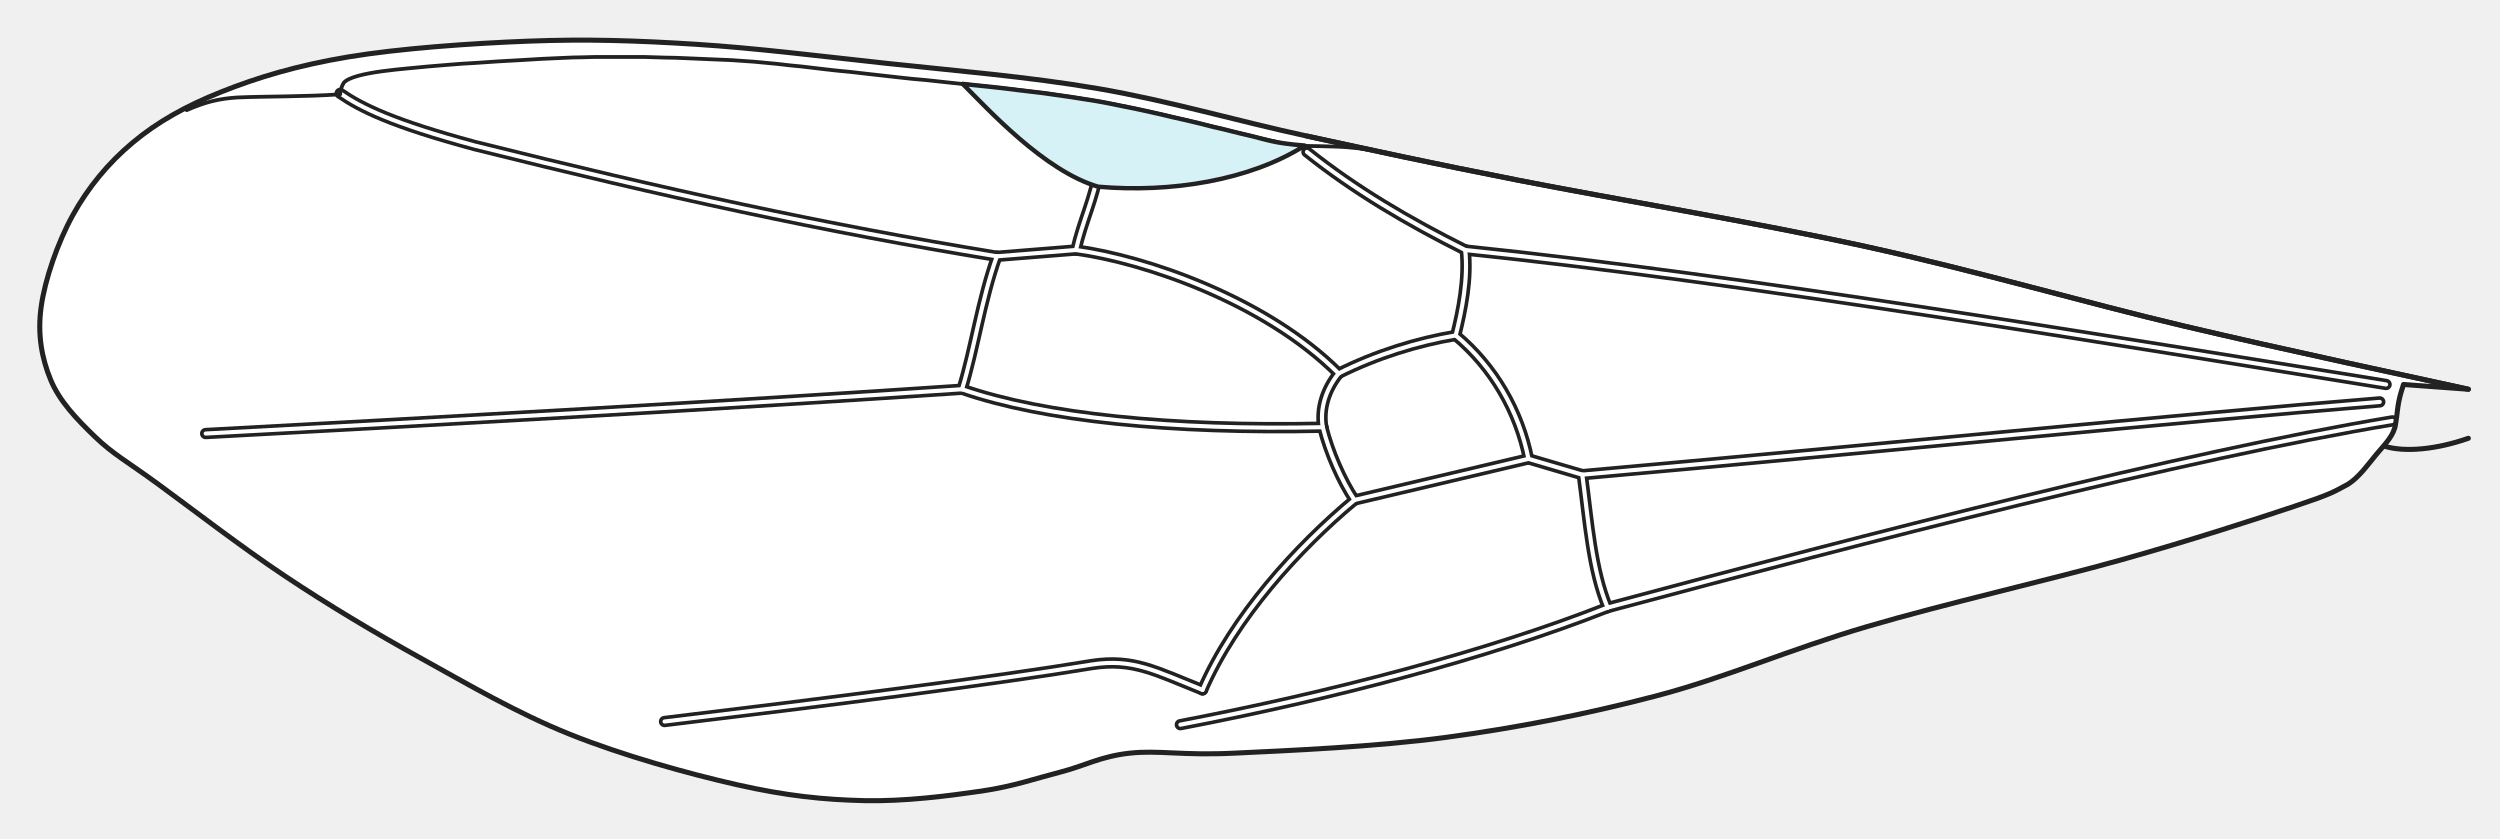
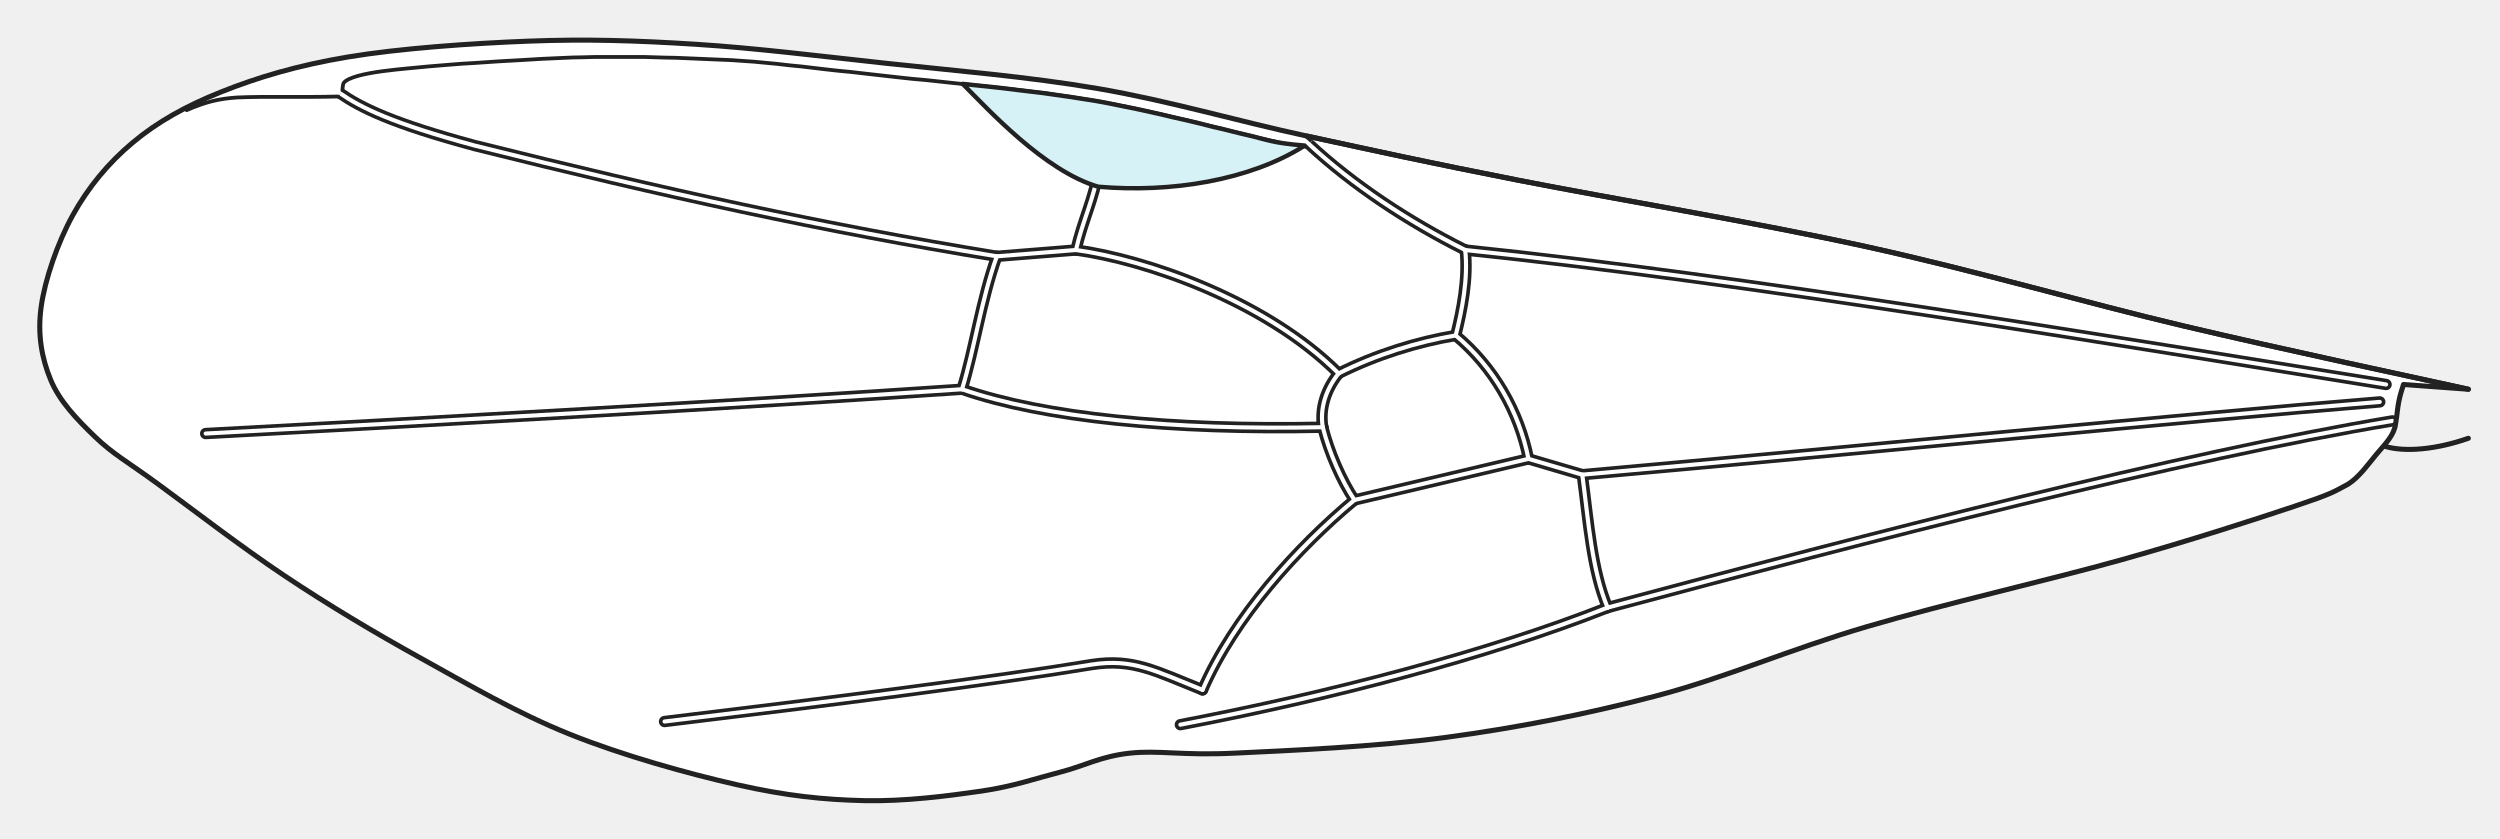
<svg xmlns="http://www.w3.org/2000/svg" viewBox="10 70 790 265" role="group" aria-label="Planche : aile antérieure de reine">
  <defs>
    <path id="aile-contour" d="M790 193 C775.0 189.7 731.7 180.5 700 173 C668.3 165.5 635.0 155.7 600 148 C565.0 140.3 519.5 132.8 490 127 C460.5 121.2 445.2 117.8 423 113 C400.8 108.2 379.2 101.8 357 98 C334.8 94.2 311.2 92.3 290 90 C268.8 87.7 248.8 85.2 230 84 C211.2 82.8 195.3 82.3 177 83 C158.7 83.7 136.2 85.3 120 88 C103.8 90.7 91.3 94.5 80 99 C68.7 103.5 59.8 108.5 52 115 C44.2 121.5 37.8 129.3 33 138 C28.2 146.7 24.2 158.3 23 167 C21.8 175.7 23.2 183.2 26 190 C28.8 196.8 34.3 202.5 40 208 C45.7 213.5 50.0 215.7 60 223 C70.0 230.3 86.2 242.8 100 252 C113.8 261.2 128.0 269.7 143 278 C158.0 286.3 173.3 295.3 190 302 C206.7 308.7 227.5 314.5 243 318 C258.5 321.5 270.2 322.7 283 323 C295.8 323.3 309.7 321.5 320 320 C330.3 318.5 337.2 316.0 345 314 C352.8 312.0 357.8 309.0 367 308 C376.2 307.0 383.3 308.8 400 308 C416.7 307.2 444.8 306.0 467 303 C489.2 300.0 510.8 295.8 533 290 C555.2 284.2 575.5 275.2 600 268 C624.5 260.8 657.5 253.3 680 247 C702.5 240.7 723.0 234.0 735 230 C747.0 226.0 747.3 225.5 752 223 C755.5 220.8 758.5 216.5 761 213.5 C764 210 766.5 207.5 767 204 C767.5 201 767.6 199 768 197 C768.4 195 769 193 769.5 191.5 Z" />
    <clipPath id="aile-clip">
      <use href="#aile-contour" />
    </clipPath>
  </defs>
  <use href="#aile-contour" fill="#ffffff" pointer-events="none" />
  <g clip-path="url(#aile-clip)">
-     <path data-part="costale" style="fill:#ffffff;stroke:none" d="M423 117 C438 130 455 140 473 149 C560 158 680 178 764 191.5 L820 191.5 L820 0 L423 0 Z" />
+     <path data-part="costale" style="fill:#ffffff;stroke:none" d="M415.6 106.6 L424.4 114.6 L423.6 115.5 C437.6 128.5 455 140 473 149 C560 158 680 178 764 191.5 L820 191.5 L820 0 L415.6 0 Z" />
    <path data-part="marginale" style="fill:#ffffff;stroke:none" d="M117.5 99.5 C117.6 98.4 118 97.2 118.6 96.2 C121.5 92.6 139.3 91.7 145.3 91.0 C145.2 91.0 148.2 90.7 151.1 90.5 C154.1 90.3 157.1 90.0 160.0 89.9 C163.0 89.7 165.9 89.5 168.8 89.4 C171.7 89.2 174.5 89.0 177.2 88.8 C179.9 88.7 182.6 88.5 185.2 88.4 C187.8 88.3 190.4 88.2 193.0 88.1 C195.6 88.1 198.1 88.0 200.6 88.0 C203.2 88.0 205.7 88.0 208.3 88.0 C210.9 88.0 213.5 88.0 216.1 88.1 C218.8 88.1 221.4 88.2 224.2 88.3 C226.9 88.4 229.7 88.5 232.5 88.6 C235.3 88.7 238.2 88.9 241.1 89.0 C244.0 89.2 246.9 89.4 249.8 89.6 C252.8 89.9 255.7 90.2 258.7 90.5 C261.7 90.9 264.7 91.2 267.8 91.5 C270.8 91.9 273.9 92.2 277.0 92.6 C280.1 92.9 283.2 93.3 286.4 93.6 C289.6 94.0 292.8 94.3 296.0 94.7 C299.3 95.0 302.8 95.4 305.9 95.7 C308.9 96.0 312.9 96.4 314.2 96.5 C322.2 104.5 340 124 357 129 C354 134 352 140 350 149 L325 151 C270 142 220 131 160 116 C134 109 124 104 117.5 99.5 Z" />
-     <path data-part="submarginale-1" style="fill:#ffffff;stroke:none" d="M357 129 C380 131 405 127 423 117 L423 118 C438 130 455 140 473 149 C474 158 472 168 470 176 C458 178 445 182 433 188 C410 165 372 152 350 149 C352 140 354 134 357 129 Z" />
+     <path data-part="submarginale-1" style="fill:#ffffff;stroke:none" d="M357 129 C380 131 405 127 423 117 L423.6 115.5 C437.6 128.5 455 140 473 149 C474 158 472 168 470 176 C458 178 445 182 433 188 C410 165 372 152 350 149 C352 140 354 134 357 129 Z" />
    <path data-part="submarginale-2" style="fill:#ffffff;stroke:none" d="M325 151 L350 149 C372 152 410 165 433 188 C429 193 427 199 428 205 C380 206 340 202 314 193 C318 180 320 165 325 151 Z" />
    <path data-part="submarginale-3" style="fill:#ffffff;stroke:none" d="M117.5 99.5 C124 104 134 109 160 116 C220 131 270 142 325 151 C320 165 318 180 314 193 C240 198 150 203 75 207 L0 207 L0 99.5 Z" />
    <path data-part="discoidale" style="fill:#ffffff;stroke:none" d="M433 188 C445 182 458 178 470 176 C482 186 490 200 493 215 L438 228 C434 222 430 213 428 205 C427 199 429 193 433 188 Z" />
    <path data-part="basale" style="fill:#ffffff;stroke:none" d="M473 149 C560 158 680 178 764 191.5 L820 191.5 L820 197 L762 197 C700 202 600 212 510 220 L493 215 C490 200 482 186 470 176 C472 168 474 158 473 149 Z" />
    <path data-part="subbasale" style="fill:#ffffff;stroke:none" d="M510 220 C600 212 700 202 762 197 L820 197 L820 203 L766 203 C700 214 600 240 518 262 C513 250 512 235 510 220 Z" />
    <path data-part="subdiscoidale-1" style="fill:#ffffff;stroke:none" d="M438 228 L493 215 L510 220 C512 235 513 250 518 262 C480 277 430 290 383 299 L390 288 C400 265 420 243 438 228 Z" />
    <path data-part="subdiscoidale-2" style="fill:#ffffff;stroke:none" d="M75 207 C150 203 240 198 314 193 C340 202 380 206 428 205 C430 213 434 222 438 228 C420 243 400 265 390 288 C375 282 368 278 355 280 C325 285 270 292 220 298 L150 340 L0 340 L0 207 Z" />
  </g>
  <g clip-path="url(#aile-clip)" stroke-linecap="round" stroke-linejoin="round">
    <g pointer-events="none" fill="none" stroke="#222" stroke-width="3.6">
      <path d="M473 149 C560 158 680 178 764 191.5" />
-       <path d="M423 118 C438 130 455 140 473 149" />
+       <path stroke-linecap="butt" d="M423.6 115.5 C437.6 128.5 455 140 473 149" />
      <path d="M473 149 C474 158 472 168 470 176" />
      <path d="M433 188 C445 182 458 178 470 176" />
      <path d="M350 149 C372 152 410 165 433 188" />
-       <path d="M117.5 99.5 C124 104 134 109 160 116 C220 131 270 142 325 151" />
+       <path stroke-linecap="butt" d="M117.5 99.5 C124 104 134 109 160 116 C220 131 270 142 325 151" />
      <path d="M325 151 L350 149" />
      <path d="M357 124 C356 132 352 140 350 149" />
      <path d="M325 151 C320 165 318 180 314 193" />
      <path d="M470 176 C482 186 490 200 493 215" />
      <path d="M433 188 C429 193 427 199 428 205" />
      <path d="M314 193 C340 202 380 206 428 205" />
      <path d="M75 207 C150 203 240 198 314 193" />
      <path d="M428 205 C430 213 434 222 438 228" />
      <path d="M510 220 C600 212 700 202 762 197" />
      <path d="M493 215 L510 220" />
      <path d="M438 228 L493 215" />
      <path d="M438 228 C420 243 400 265 390 288" />
      <path d="M220 298 C270 292 325 285 355 280 C368 278 375 282 390 288" />
      <path d="M510 220 C512 235 513 250 518 262" />
      <path d="M518 262 C600 240 700 214 766 203" />
      <path d="M383 299 C430 290 480 277 518 262" />
    </g>
    <path data-part="sous-costale" class="nerv nerv-core" style="fill:none;stroke:#ffffff;stroke-width:1.3" d="M473 149 C560 158 680 178 764 191.5" />
-     <path data-part="radius" class="nerv nerv-core" style="fill:none;stroke:#ffffff;stroke-width:1.3" d="M423 118 C438 130 455 140 473 149" />
+     <path data-part="radius" class="nerv nerv-core" style="fill:none;stroke:#ffffff;stroke-width:1.3;stroke-linecap:butt" d="M423.2 115.1 L423.6 115.5 C437.6 128.5 455 140 473 149" />
    <path data-part="secteur-radial" class="nerv nerv-core" style="fill:none;stroke:#ffffff;stroke-width:1.3" d="M473 149 C474 158 472 168 470 176" />
    <path data-part="rs-plus-m" class="nerv nerv-core" style="fill:none;stroke:#ffffff;stroke-width:1.3" d="M433 188 C445 182 458 178 470 176" />
    <path data-part="rs-2-3" class="nerv nerv-core" style="fill:none;stroke:#ffffff;stroke-width:1.3" d="M350 149 C372 152 410 165 433 188" />
-     <path data-part="rs-4-5" class="nerv nerv-core" style="fill:none;stroke:#ffffff;stroke-width:1.3" d="M117.5 99.5 C124 104 134 109 160 116 C220 131 270 142 325 151" />
+     <path data-part="rs-4-5" class="nerv nerv-core" style="fill:none;stroke:#ffffff;stroke-width:1.3;stroke-linecap:butt" d="M117.5 99.5 C124 104 134 109 160 116 C220 131 270 142 325 151" />
    <path data-part="rs-4-5" class="nerv nerv-core" style="fill:none;stroke:#ffffff;stroke-width:1.3" d="M325 151 L350 149" />
    <path data-part="2r-rs" class="nerv nerv-core" style="fill:none;stroke:#ffffff;stroke-width:1.3" d="M357 124 C356 132 352 140 350 149" />
    <path data-part="rs-m" class="nerv nerv-core" style="fill:none;stroke:#ffffff;stroke-width:1.3" d="M325 151 C320 165 318 180 314 193" />
    <path data-part="media-1" class="nerv nerv-core" style="fill:none;stroke:#ffffff;stroke-width:1.3" d="M470 176 C482 186 490 200 493 215" />
    <path data-part="media-2" class="nerv nerv-core" style="fill:none;stroke:#ffffff;stroke-width:1.3" d="M433 188 C429 193 427 199 428 205" />
    <path data-part="media-3" class="nerv nerv-core" style="fill:none;stroke:#ffffff;stroke-width:1.3" d="M314 193 C340 202 380 206 428 205" />
    <path data-part="media-4" class="nerv nerv-core" style="fill:none;stroke:#ffffff;stroke-width:1.3" d="M75 207 C150 203 240 198 314 193" />
    <path data-part="m-cu" class="nerv nerv-core" style="fill:none;stroke:#ffffff;stroke-width:1.3" d="M428 205 C430 213 434 222 438 228" />
    <path data-part="m-plus-cu" class="nerv nerv-core" style="fill:none;stroke:#ffffff;stroke-width:1.3" d="M510 220 C600 212 700 202 762 197" />
    <path data-part="m-plus-cu" class="nerv nerv-core" style="fill:none;stroke:#ffffff;stroke-width:1.3" d="M493 215 L510 220" />
    <path data-part="cubitus-1" class="nerv nerv-core" style="fill:none;stroke:#ffffff;stroke-width:1.3" d="M438 228 L493 215" />
    <path data-part="cubitus-2" class="nerv nerv-core" style="fill:none;stroke:#ffffff;stroke-width:1.3" d="M438 228 C420 243 400 265 390 288" />
    <path data-part="cubitus-3" class="nerv nerv-core" style="fill:none;stroke:#ffffff;stroke-width:1.3" d="M220 298 C270 292 325 285 355 280 C368 278 375 282 390 288" />
    <path data-part="cu-a" class="nerv nerv-core" style="fill:none;stroke:#ffffff;stroke-width:1.3" d="M510 220 C512 235 513 250 518 262" />
    <path data-part="anale-1" class="nerv nerv-core" style="fill:none;stroke:#ffffff;stroke-width:1.3" d="M518 262 C600 240 700 214 766 203" />
    <path data-part="anale-2" class="nerv nerv-core" style="fill:none;stroke:#ffffff;stroke-width:1.3" d="M383 299 C430 290 480 277 518 262" />
  </g>
-   <path data-part="radius" class="nerv nerv-halo" clip-path="url(#aile-clip)" style="fill:none;stroke:transparent;stroke-width:5;stroke-linecap:round" d="M458.5 120.6 C457.2 120.3 453.2 119.5 450.7 119.0 C448.1 118.4 445.7 117.8 443.2 117.4 C440.6 117.0 438.1 116.7 435.5 116.5 C432.9 116.3 430.2 116.3 427.4 116.2 C424.6 116.1 421.7 116.2 418.9 115.9 C416.0 115.5 413.3 114.8 410.5 114.2 C407.7 113.6 405.0 112.9 402.2 112.2 C399.5 111.6 396.7 110.9 394.0 110.2 C391.2 109.5 388.5 108.9 385.8 108.2 C383.0 107.6 380.3 106.9 377.6 106.3 C374.9 105.7 372.1 105.1 369.4 104.5 C366.7 103.9 364.0 103.3 361.2 102.8 C358.5 102.3 355.8 101.8 353.0 101.4 C350.3 100.9 347.5 100.5 344.7 100.1 C341.9 99.7 339.1 99.3 336.3 99.0 C333.4 98.6 330.6 98.3 327.8 98.0 C325.0 97.7 322.1 97.4 319.3 97.1 C316.5 96.8 313.7 96.5 310.9 96.2 C308.1 95.9 305.3 95.6 302.6 95.3 C299.8 95.1 297.1 94.8 294.4 94.5 C291.7 94.2 289.0 93.9 286.4 93.6 C283.8 93.3 281.1 93.0 278.5 92.7 C276.0 92.5 273.4 92.2 270.8 91.9 C268.3 91.6 265.7 91.3 263.2 91.0 C260.7 90.8 258.2 90.5 255.7 90.2 C253.2 90.0 250.8 89.7 248.3 89.5 C245.9 89.3 243.5 89.2 241.1 89.0 C238.7 88.9 236.3 88.8 233.9 88.7 C231.6 88.6 229.2 88.5 226.9 88.4 C224.6 88.3 222.4 88.2 220.1 88.2 C217.9 88.1 215.7 88.1 213.5 88.0 C211.3 88.0 209.2 88.0 207.0 88.0 C204.9 88.0 202.8 88.0 200.6 88.0 C198.5 88.0 196.4 88.0 194.3 88.1 C192.1 88.1 190.0 88.2 187.8 88.3 C185.6 88.4 183.5 88.5 181.2 88.6 C179.0 88.7 176.8 88.9 174.5 89.0 C172.1 89.1 169.8 89.3 167.4 89.4 C165.0 89.6 162.5 89.7 160.0 89.9 C157.6 90.0 155.1 90.2 152.6 90.4 C150.2 90.6 147.7 90.8 145.3 91.0 C139.3 91.7 121.5 92.6 118.6 96.2 C118 97.2 117.6 98.4 117.5 99.5" />
-   <path data-part="radius" class="nerv nerv-core" clip-path="url(#aile-clip)" style="fill:none;stroke:#222222;stroke-width:1.2;stroke-linecap:round;stroke-linejoin:round" d="M458.5 120.6 C457.2 120.3 453.2 119.5 450.7 119.0 C448.1 118.4 445.7 117.8 443.2 117.4 C440.6 117.0 438.1 116.7 435.5 116.5 C432.9 116.3 430.2 116.3 427.4 116.2 C424.6 116.1 421.7 116.2 418.9 115.9 C416.0 115.5 413.3 114.8 410.5 114.2 C407.7 113.6 405.0 112.9 402.2 112.2 C399.5 111.6 396.7 110.9 394.0 110.2 C391.2 109.5 388.5 108.9 385.8 108.2 C383.0 107.6 380.3 106.9 377.6 106.3 C374.9 105.7 372.1 105.1 369.4 104.5 C366.7 103.9 364.0 103.3 361.2 102.8 C358.5 102.3 355.8 101.8 353.0 101.4 C350.3 100.9 347.5 100.5 344.7 100.1 C341.9 99.7 339.1 99.3 336.3 99.0 C333.4 98.6 330.6 98.3 327.8 98.0 C325.0 97.7 322.1 97.4 319.3 97.1 C316.5 96.8 313.7 96.5 310.9 96.2 C308.1 95.9 305.3 95.6 302.6 95.3 C299.8 95.1 297.1 94.8 294.4 94.5 C291.7 94.2 289.0 93.9 286.4 93.6 C283.8 93.3 281.1 93.0 278.5 92.7 C276.0 92.5 273.4 92.2 270.8 91.9 C268.3 91.6 265.7 91.3 263.2 91.0 C260.7 90.8 258.2 90.5 255.7 90.2 C253.2 90.0 250.8 89.7 248.3 89.5 C245.9 89.3 243.5 89.2 241.1 89.0 C238.7 88.9 236.3 88.8 233.9 88.7 C231.6 88.6 229.2 88.5 226.9 88.4 C224.6 88.3 222.4 88.2 220.1 88.2 C217.9 88.1 215.7 88.1 213.5 88.0 C211.3 88.0 209.2 88.0 207.0 88.0 C204.9 88.0 202.8 88.0 200.6 88.0 C198.5 88.0 196.4 88.0 194.3 88.1 C192.1 88.1 190.0 88.2 187.8 88.3 C185.6 88.4 183.5 88.5 181.2 88.6 C179.0 88.7 176.8 88.9 174.5 89.0 C172.1 89.1 169.8 89.3 167.4 89.4 C165.0 89.6 162.5 89.7 160.0 89.9 C157.6 90.0 155.1 90.2 152.6 90.4 C150.2 90.6 147.7 90.8 145.3 91.0 C139.3 91.7 121.5 92.6 118.6 96.2 C118 97.2 117.6 98.4 117.5 99.5" />
-   <path data-part="3r-rs" class="nerv nerv-halo" style="fill:none;stroke:transparent;stroke-width:5;stroke-linecap:round" d="M117.5 99.8 C106 100.6 94 100.4 85 100.8 C79 101.2 75 102.2 69 104.8" />
-   <path data-part="3r-rs" class="nerv nerv-core" style="fill:none;stroke:#222222;stroke-width:1.2;stroke-linecap:round;stroke-linejoin:round" d="M117.5 99.8 C106 100.6 94 100.4 85 100.8 C79 101.2 75 102.2 69 104.8" />
+   <path data-part="radius" class="nerv nerv-fill" clip-path="url(#aile-clip)" style="fill:#ffffff;stroke:none" d="M422.8 116.4 C421.9 116.1 420.3 116.0 418.9 115.9 C416.0 115.5 413.3 114.8 410.5 114.2 C407.7 113.6 405.0 112.9 402.2 112.2 C399.5 111.6 396.7 110.9 394.0 110.2 C391.2 109.5 388.5 108.9 385.8 108.2 C383.0 107.6 380.3 106.9 377.6 106.3 C374.9 105.7 372.1 105.1 369.4 104.5 C366.7 103.9 364.0 103.3 361.2 102.8 C358.5 102.3 355.8 101.8 353.0 101.4 C350.3 100.9 347.5 100.5 344.7 100.1 C341.9 99.7 339.1 99.3 336.3 99.0 C333.4 98.6 330.6 98.3 327.8 98.0 C325.0 97.7 322.1 97.4 319.3 97.1 C316.5 96.8 313.7 96.5 310.9 96.2 C308.1 95.9 305.3 95.6 302.6 95.3 C299.8 95.1 297.1 94.8 294.4 94.5 C291.7 94.2 289.0 93.9 286.4 93.6 C283.8 93.3 281.1 93.0 278.5 92.7 C276.0 92.5 273.4 92.2 270.8 91.9 C268.3 91.6 265.7 91.3 263.2 91.0 C260.7 90.8 258.2 90.5 255.7 90.2 C253.2 90.0 250.8 89.7 248.3 89.5 C245.9 89.3 243.5 89.2 241.1 89.0 C238.7 88.9 236.3 88.8 233.9 88.7 C231.6 88.6 229.2 88.5 226.9 88.4 C224.6 88.3 222.4 88.2 220.1 88.2 C217.9 88.1 215.7 88.1 213.5 88.0 C211.3 88.0 209.2 88.0 207.0 88.0 C204.9 88.0 202.8 88.0 200.6 88.0 C198.5 88.0 196.4 88.0 194.3 88.1 C192.1 88.1 190.0 88.2 187.8 88.3 C185.6 88.4 183.5 88.5 181.2 88.6 C179.0 88.7 176.8 88.9 174.5 89.0 C172.1 89.1 169.8 89.3 167.4 89.4 C165.0 89.6 162.5 89.7 160.0 89.9 C157.6 90.0 155.1 90.2 152.6 90.4 C150.2 90.6 147.7 90.8 145.3 91.0 C139.3 91.7 121.5 92.6 118.6 96.2 C118.3 96.8 118.3 97.7 118.2 98.5 L116.8 100.5 C106 100.8 94 100.4 85 100.8 C79 101.2 75 102.2 69 104.8 L60 104 L60 60 L380 60 L420 110.6 L424.4 114.6 Z" />
+   <path data-part="radius" class="nerv nerv-core" clip-path="url(#aile-clip)" style="fill:none;stroke:#222222;stroke-width:1.15" d="M424.4 114.6 L420 110.6" />
+   <path pointer-events="none" clip-path="url(#aile-clip)" style="fill:none;stroke:#222222;stroke-width:1.2;stroke-linecap:round;stroke-linejoin:round" d="M422.8 116.4 C421.9 116.1 420.3 116.0 418.9 115.9 C416.0 115.5 413.3 114.8 410.5 114.2 C407.7 113.6 405.0 112.9 402.2 112.2 C399.5 111.6 396.7 110.9 394.0 110.2 C391.2 109.5 388.5 108.9 385.8 108.2 C383.0 107.6 380.3 106.9 377.6 106.3 C374.9 105.7 372.1 105.1 369.4 104.5 C366.7 103.9 364.0 103.3 361.2 102.8 C358.5 102.3 355.8 101.8 353.0 101.4 C350.3 100.9 347.5 100.5 344.7 100.1 C341.9 99.7 339.1 99.3 336.3 99.0 C333.4 98.6 330.6 98.3 327.8 98.0 C325.0 97.7 322.1 97.4 319.3 97.1 C316.5 96.8 313.7 96.5 310.9 96.2 C308.1 95.9 305.3 95.6 302.6 95.3 C299.8 95.1 297.1 94.8 294.4 94.5 C291.7 94.2 289.0 93.9 286.4 93.6 C283.8 93.3 281.1 93.0 278.5 92.7 C276.0 92.5 273.4 92.2 270.8 91.9 C268.3 91.6 265.7 91.3 263.2 91.0 C260.7 90.8 258.2 90.5 255.7 90.2 C253.2 90.0 250.8 89.7 248.3 89.5 C245.9 89.3 243.5 89.2 241.1 89.0 C238.7 88.9 236.3 88.8 233.9 88.7 C231.6 88.6 229.2 88.5 226.9 88.4 C224.6 88.3 222.4 88.2 220.1 88.2 C217.9 88.1 215.7 88.1 213.5 88.0 C211.3 88.0 209.2 88.0 207.0 88.0 C204.9 88.0 202.8 88.0 200.6 88.0 C198.5 88.0 196.4 88.0 194.3 88.1 C192.1 88.1 190.0 88.2 187.8 88.3 C185.6 88.4 183.5 88.5 181.2 88.6 C179.0 88.7 176.8 88.9 174.5 89.0 C172.1 89.1 169.8 89.3 167.4 89.4 C165.0 89.6 162.5 89.7 160.0 89.9 C157.6 90.0 155.1 90.2 152.6 90.4 C150.2 90.6 147.7 90.8 145.3 91.0 C139.3 91.7 121.5 92.6 118.6 96.2 C118.3 96.8 118.3 97.7 118.2 98.5" />
+   <path data-part="3r-rs" class="nerv nerv-halo" style="fill:none;stroke:transparent;stroke-width:5;stroke-linecap:round" d="M116.8 100.5 C106 100.8 94 100.4 85 100.8 C79 101.2 75 102.2 69 104.8" />
+   <path data-part="3r-rs" class="nerv nerv-core" style="fill:none;stroke:#222222;stroke-width:1.2;stroke-linecap:round;stroke-linejoin:round" d="M116.8 100.5 C106 100.8 94 100.4 85 100.8 C79 101.2 75 102.2 69 104.8" />
  <path data-part="pterostigma" style="fill:#d7f2f7;stroke:#222222;stroke-width:1.4;stroke-linejoin:round" d="M314.2 96.5 C315.7 96.7 319.9 97.1 322.7 97.4 C325.5 97.7 328.3 98.0 331.2 98.4 C334.0 98.7 336.8 99.1 339.6 99.4 C342.4 99.8 345.3 100.2 348.0 100.6 C350.8 101.0 353.6 101.5 356.3 101.9 C359.1 102.4 361.8 102.9 364.5 103.5 C367.2 104.0 370.0 104.6 372.7 105.2 C375.4 105.8 378.1 106.4 380.9 107.1 C383.6 107.7 386.3 108.3 389.1 109.0 C391.8 109.7 394.5 110.4 397.3 111.0 C400.0 111.7 402.8 112.4 405.5 113.0 C408.3 113.7 411.0 114.5 413.8 115.0 C416.6 115.5 420.9 115.9 422.3 116.0 C405 127 380 131 357 129 C340 124 322.2 104.5 314.2 96.5 Z" />
  <use href="#aile-contour" fill="none" stroke="#222" stroke-width="1.6" stroke-linejoin="round" pointer-events="none" />
  <path pointer-events="none" fill="none" stroke="#222" stroke-width="1.6" stroke-linecap="round" d="M763.5 211 C770 213 780 212 790 208.5" />
  <path data-part="costa" class="nerv nerv-halo" style="fill:none;stroke:transparent;stroke-width:5;stroke-linecap:round" d="M790 193 C775.0 189.7 731.7 180.5 700 173 C668.3 165.5 635.0 155.7 600 148 C565.0 140.3 519.5 132.8 490 127 C460.5 121.2 445.2 117.8 423 113" />
  <path data-part="costa" class="nerv nerv-core" style="fill:none;stroke:#222222;stroke-width:1.6;stroke-linecap:round;stroke-linejoin:round" d="M790 193 C775.0 189.7 731.7 180.5 700 173 C668.3 165.5 635.0 155.7 600 148 C565.0 140.3 519.5 132.8 490 127 C460.5 121.2 445.2 117.8 423 113" />
  <g clip-path="url(#aile-clip)" stroke-linecap="round" stroke-linejoin="round">
    <path data-part="sous-costale" class="nerv nerv-hit" style="fill:none;stroke:transparent;stroke-width:8" d="M473 149 C560 158 680 178 764 191.5" />
-     <path data-part="radius" class="nerv nerv-hit" style="fill:none;stroke:transparent;stroke-width:8" d="M423 118 C438 130 455 140 473 149" />
+     <path data-part="radius" class="nerv nerv-hit" style="fill:none;stroke:transparent;stroke-width:8" d="M423.6 115.5 C437.6 128.5 455 140 473 149" />
    <path data-part="secteur-radial" class="nerv nerv-hit" style="fill:none;stroke:transparent;stroke-width:8" d="M473 149 C474 158 472 168 470 176" />
    <path data-part="rs-plus-m" class="nerv nerv-hit" style="fill:none;stroke:transparent;stroke-width:8" d="M433 188 C445 182 458 178 470 176" />
    <path data-part="rs-2-3" class="nerv nerv-hit" style="fill:none;stroke:transparent;stroke-width:8" d="M350 149 C372 152 410 165 433 188" />
    <path data-part="rs-4-5" class="nerv nerv-hit" style="fill:none;stroke:transparent;stroke-width:8" d="M117.5 99.5 C124 104 134 109 160 116 C220 131 270 142 325 151" />
    <path data-part="rs-4-5" class="nerv nerv-hit" style="fill:none;stroke:transparent;stroke-width:8" d="M325 151 L350 149" />
    <path data-part="2r-rs" class="nerv nerv-hit" style="fill:none;stroke:transparent;stroke-width:8" d="M357 124 C356 132 352 140 350 149" />
    <path data-part="rs-m" class="nerv nerv-hit" style="fill:none;stroke:transparent;stroke-width:8" d="M325 151 C320 165 318 180 314 193" />
    <path data-part="media-1" class="nerv nerv-hit" style="fill:none;stroke:transparent;stroke-width:8" d="M470 176 C482 186 490 200 493 215" />
    <path data-part="media-2" class="nerv nerv-hit" style="fill:none;stroke:transparent;stroke-width:8" d="M433 188 C429 193 427 199 428 205" />
    <path data-part="media-3" class="nerv nerv-hit" style="fill:none;stroke:transparent;stroke-width:8" d="M314 193 C340 202 380 206 428 205" />
    <path data-part="media-4" class="nerv nerv-hit" style="fill:none;stroke:transparent;stroke-width:8" d="M75 207 C150 203 240 198 314 193" />
    <path data-part="m-cu" class="nerv nerv-hit" style="fill:none;stroke:transparent;stroke-width:8" d="M428 205 C430 213 434 222 438 228" />
    <path data-part="m-plus-cu" class="nerv nerv-hit" style="fill:none;stroke:transparent;stroke-width:8" d="M510 220 C600 212 700 202 762 197" />
    <path data-part="m-plus-cu" class="nerv nerv-hit" style="fill:none;stroke:transparent;stroke-width:8" d="M493 215 L510 220" />
    <path data-part="cubitus-1" class="nerv nerv-hit" style="fill:none;stroke:transparent;stroke-width:8" d="M438 228 L493 215" />
    <path data-part="cubitus-2" class="nerv nerv-hit" style="fill:none;stroke:transparent;stroke-width:8" d="M438 228 C420 243 400 265 390 288" />
    <path data-part="cubitus-3" class="nerv nerv-hit" style="fill:none;stroke:transparent;stroke-width:8" d="M220 298 C270 292 325 285 355 280 C368 278 375 282 390 288" />
    <path data-part="cu-a" class="nerv nerv-hit" style="fill:none;stroke:transparent;stroke-width:8" d="M510 220 C512 235 513 250 518 262" />
    <path data-part="anale-1" class="nerv nerv-hit" style="fill:none;stroke:transparent;stroke-width:8" d="M518 262 C600 240 700 214 766 203" />
    <path data-part="anale-2" class="nerv nerv-hit" style="fill:none;stroke:transparent;stroke-width:8" d="M383 299 C430 290 480 277 518 262" />
  </g>
-   <path data-part="radius" class="nerv nerv-hit" style="fill:none;stroke:transparent;stroke-width:8;stroke-linecap:round" d="M458.5 120.6 C457.2 120.3 453.2 119.5 450.7 119.0 C448.1 118.4 445.7 117.8 443.2 117.4 C440.6 117.0 438.1 116.7 435.5 116.5 C432.9 116.3 430.2 116.3 427.4 116.2 C424.6 116.1 421.7 116.2 418.9 115.9 C416.0 115.5 413.3 114.8 410.5 114.2 C407.7 113.6 405.0 112.9 402.2 112.2 C399.5 111.6 396.7 110.9 394.0 110.2 C391.2 109.5 388.5 108.9 385.8 108.2 C383.0 107.6 380.3 106.9 377.6 106.3 C374.9 105.7 372.1 105.1 369.4 104.5 C366.7 103.9 364.0 103.3 361.2 102.8 C358.5 102.3 355.8 101.8 353.0 101.4 C350.3 100.9 347.5 100.5 344.7 100.1 C341.9 99.7 339.1 99.3 336.3 99.0 C333.4 98.6 330.6 98.3 327.8 98.0 C325.0 97.7 322.1 97.4 319.3 97.1 C316.5 96.8 313.7 96.5 310.9 96.2 C308.1 95.9 305.3 95.6 302.6 95.3 C299.8 95.1 297.1 94.8 294.4 94.5 C291.7 94.2 289.0 93.9 286.4 93.6 C283.8 93.3 281.1 93.0 278.5 92.7 C276.0 92.5 273.4 92.2 270.8 91.9 C268.3 91.6 265.7 91.3 263.2 91.0 C260.7 90.8 258.2 90.5 255.7 90.2 C253.2 90.0 250.8 89.7 248.3 89.5 C245.9 89.3 243.5 89.2 241.1 89.0 C238.7 88.9 236.3 88.8 233.9 88.7 C231.6 88.6 229.2 88.5 226.9 88.4 C224.6 88.3 222.4 88.2 220.1 88.2 C217.9 88.1 215.7 88.1 213.5 88.0 C211.3 88.0 209.2 88.0 207.0 88.0 C204.9 88.0 202.8 88.0 200.6 88.0 C198.5 88.0 196.4 88.0 194.3 88.1 C192.1 88.1 190.0 88.2 187.8 88.3 C185.6 88.4 183.5 88.5 181.2 88.6 C179.0 88.7 176.8 88.9 174.5 89.0 C172.1 89.1 169.8 89.3 167.4 89.4 C165.0 89.6 162.5 89.7 160.0 89.9 C157.6 90.0 155.1 90.2 152.6 90.4 C150.2 90.6 147.7 90.8 145.3 91.0 C139.3 91.7 121.5 92.6 118.6 96.2 C118 97.2 117.6 98.4 117.5 99.5" />
-   <path data-part="3r-rs" class="nerv nerv-hit" style="fill:none;stroke:transparent;stroke-width:8;stroke-linecap:round" d="M117.5 99.8 C106 100.6 94 100.4 85 100.8 C79 101.2 75 102.2 69 104.8" />
+   <path data-part="radius" class="nerv nerv-hit" style="fill:none;stroke:transparent;stroke-width:8;stroke-linecap:round" d="M422.8 116.4 C421.9 116.1 420.3 116.0 418.9 115.9 C416.0 115.5 413.3 114.8 410.5 114.2 C407.7 113.6 405.0 112.9 402.2 112.2 C399.5 111.6 396.7 110.9 394.0 110.2 C391.2 109.5 388.5 108.9 385.8 108.2 C383.0 107.6 380.3 106.9 377.6 106.3 C374.9 105.7 372.1 105.1 369.4 104.5 C366.7 103.9 364.0 103.3 361.2 102.8 C358.5 102.3 355.8 101.8 353.0 101.4 C350.3 100.9 347.5 100.5 344.7 100.1 C341.9 99.7 339.1 99.3 336.3 99.0 C333.4 98.6 330.6 98.3 327.8 98.0 C325.0 97.7 322.1 97.4 319.3 97.1 C316.5 96.8 313.7 96.5 310.9 96.2 C308.1 95.9 305.3 95.6 302.6 95.3 C299.8 95.1 297.1 94.8 294.4 94.5 C291.7 94.2 289.0 93.9 286.4 93.6 C283.8 93.3 281.1 93.0 278.5 92.7 C276.0 92.5 273.4 92.2 270.8 91.9 C268.3 91.6 265.7 91.3 263.2 91.0 C260.7 90.8 258.2 90.5 255.7 90.2 C253.2 90.0 250.8 89.7 248.3 89.5 C245.9 89.3 243.5 89.2 241.1 89.0 C238.7 88.9 236.3 88.8 233.9 88.7 C231.6 88.6 229.2 88.5 226.9 88.4 C224.6 88.3 222.4 88.2 220.1 88.2 C217.9 88.1 215.7 88.1 213.5 88.0 C211.3 88.0 209.2 88.0 207.0 88.0 C204.9 88.0 202.8 88.0 200.6 88.0 C198.5 88.0 196.4 88.0 194.3 88.1 C192.1 88.1 190.0 88.2 187.8 88.3 C185.6 88.4 183.5 88.5 181.2 88.6 C179.0 88.7 176.8 88.9 174.5 89.0 C172.1 89.1 169.8 89.3 167.4 89.4 C165.0 89.6 162.5 89.7 160.0 89.9 C157.6 90.0 155.1 90.2 152.6 90.4 C150.2 90.6 147.7 90.8 145.3 91.0 C139.3 91.7 121.5 92.6 118.6 96.2 C118.3 96.8 118.3 97.7 118.2 98.5" />
+   <path data-part="3r-rs" class="nerv nerv-hit" style="fill:none;stroke:transparent;stroke-width:8;stroke-linecap:round" d="M116.8 100.5 C106 100.8 94 100.4 85 100.8 C79 101.2 75 102.2 69 104.8" />
  <path data-part="costa" class="nerv nerv-hit" style="fill:none;stroke:transparent;stroke-width:8;stroke-linecap:round" d="M790 193 C775.0 189.7 731.7 180.5 700 173 C668.3 165.5 635.0 155.7 600 148 C565.0 140.3 519.5 132.8 490 127 C460.5 121.2 445.2 117.8 423 113" />
</svg>
